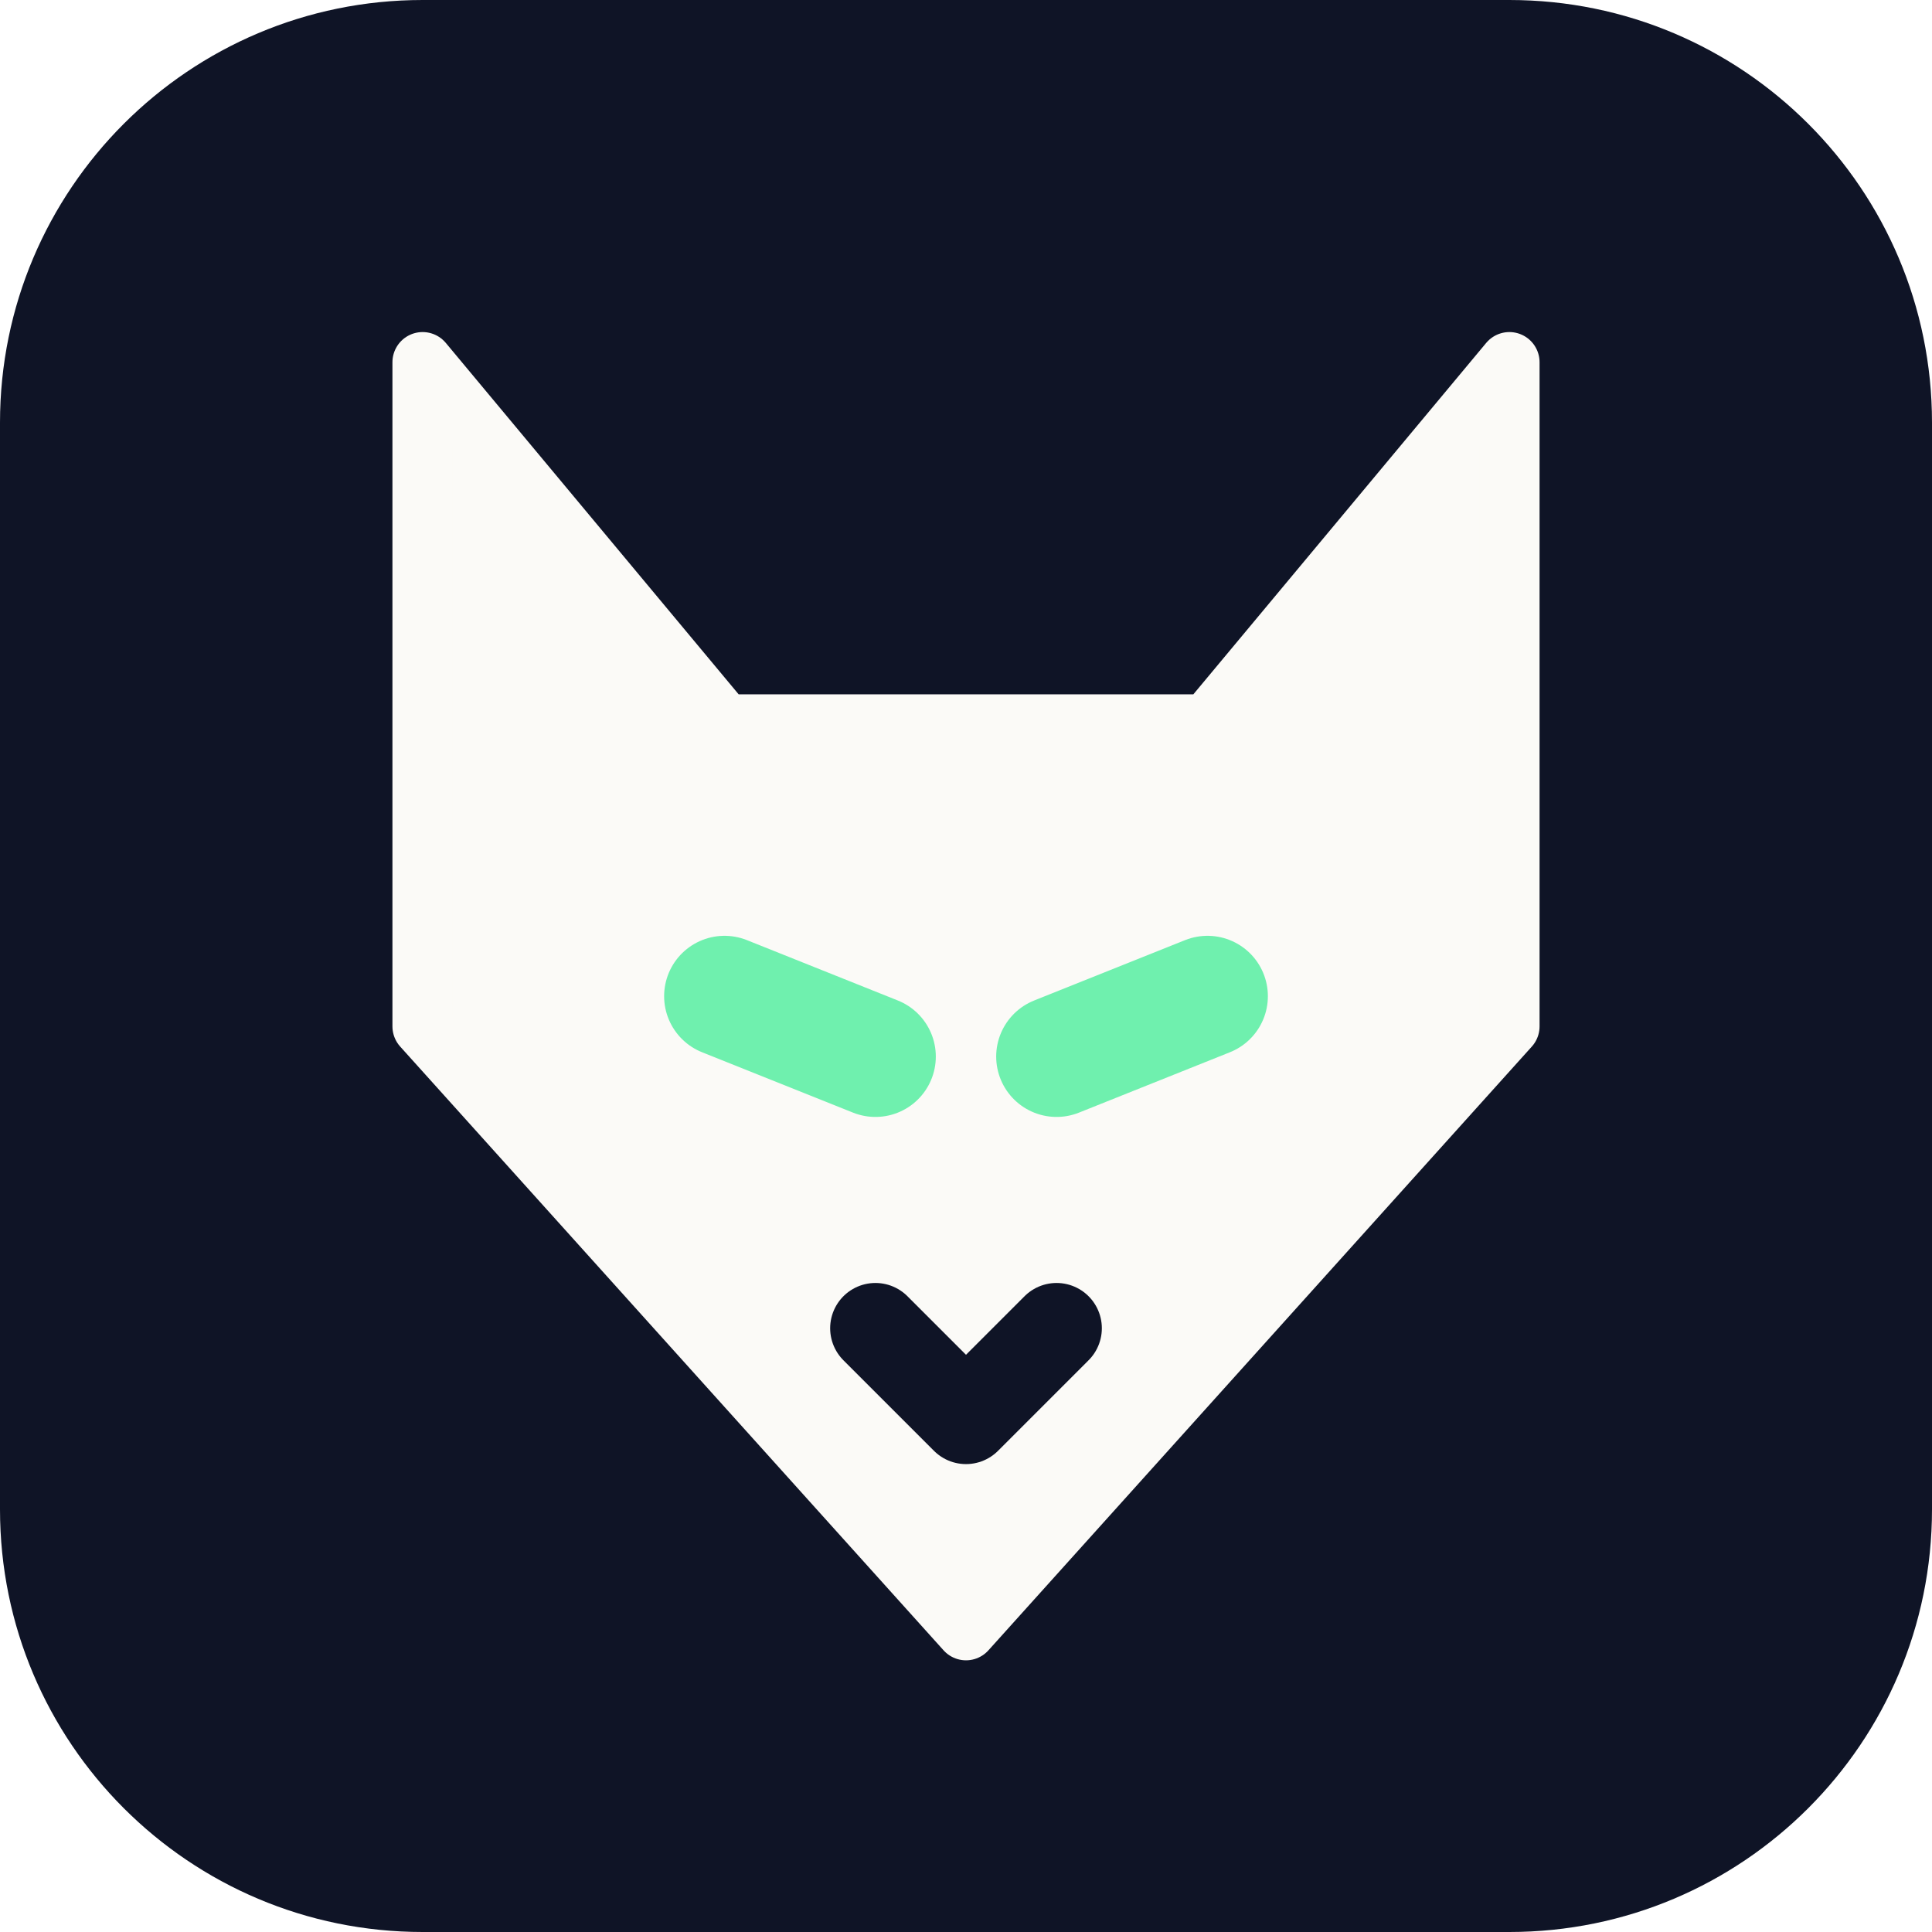
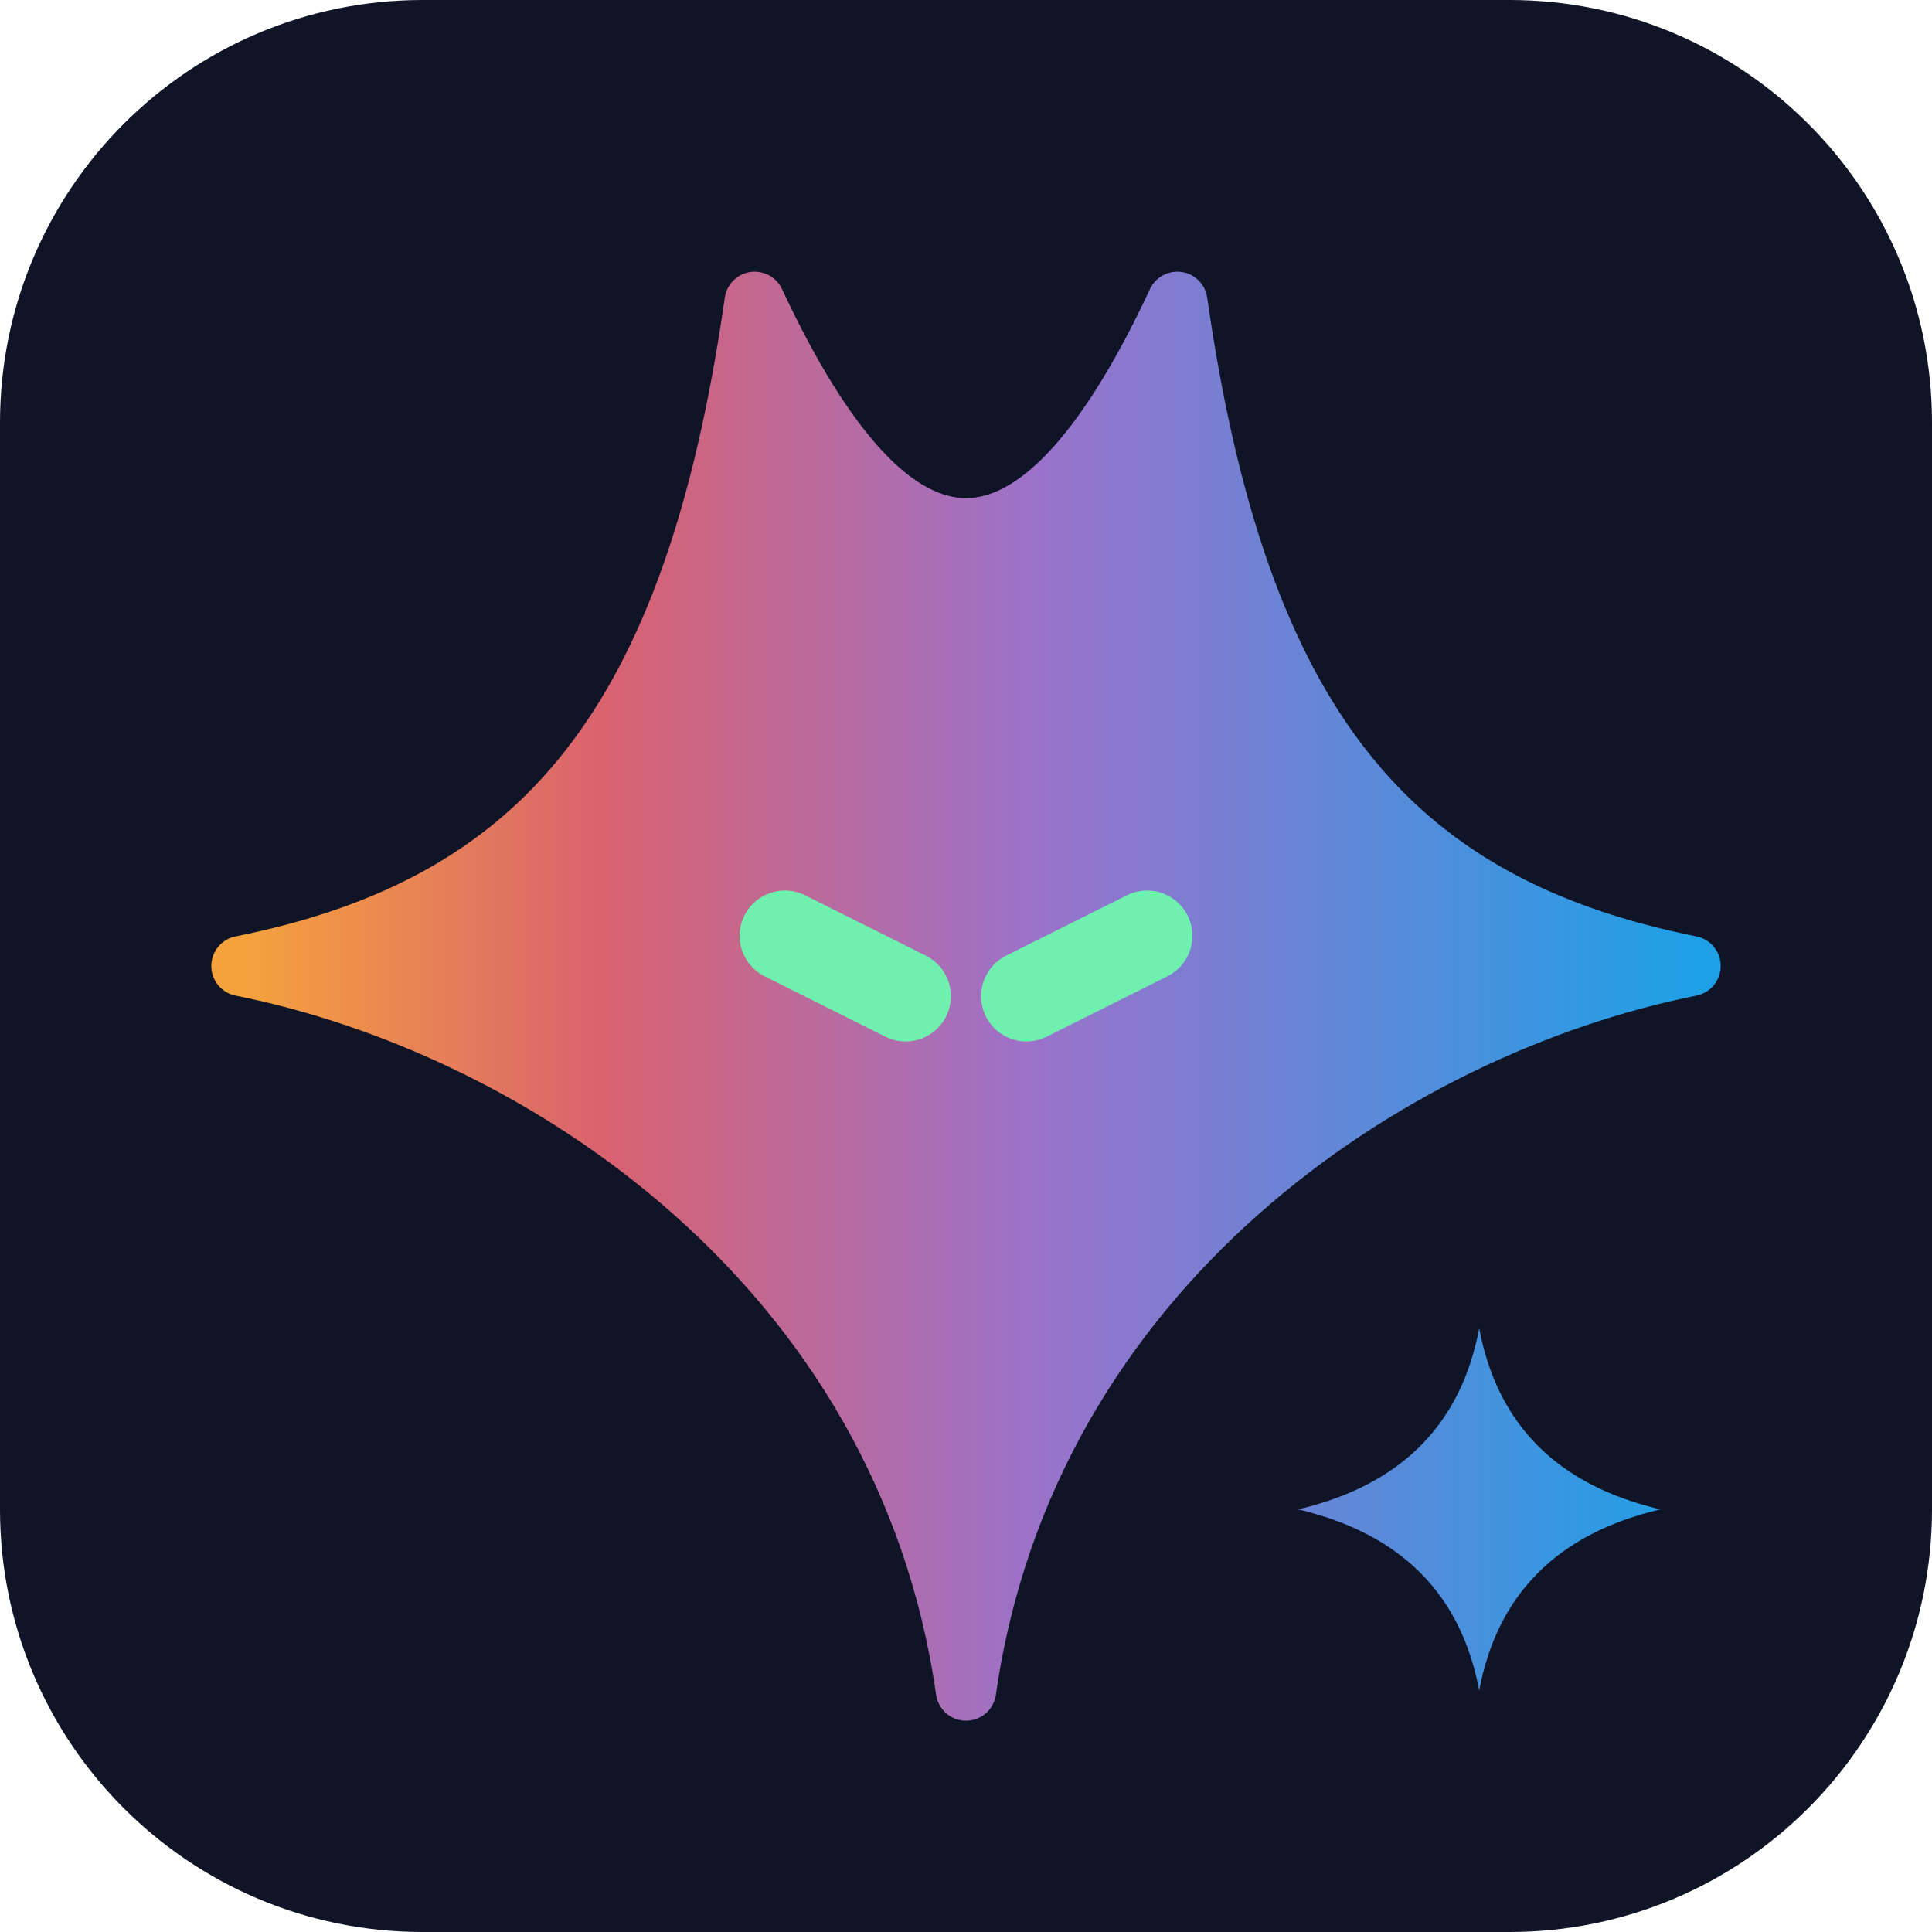
<svg xmlns="http://www.w3.org/2000/svg" viewBox="0 0 64 64" role="img" aria-label="Flisk Wolf">
+   <defs>
+     <linearGradient id="gw" x1="8" y1="32" x2="56" y2="32" gradientUnits="userSpaceOnUse">
+       <stop offset="0" stop-color="#f6a23c" />
+       <stop offset=".25" stop-color="#d9626f" />
+       <stop offset=".55" stop-color="#9b72cb" />
+       <stop offset="1" stop-color="#1ea0e6" />
+     </linearGradient>
+   </defs>
  <rect width="64" height="64" rx="14" fill="#0f1426" />
-   <path d="M14 12l10 12h16l10-12v22L32 54 14 34z" fill="#fbfaf7" stroke="#fbfaf7" stroke-width="2" stroke-linejoin="round" />
-   <path d="M24 33l5 2M40 33l-5 2" stroke="#6ff0ae" stroke-width="4" stroke-linecap="round" />
-   <path d="M29 44l3 3 3-3" fill="none" stroke="#0f1426" stroke-width="3" stroke-linecap="round" stroke-linejoin="round" />
+   <path d="M25 10Q32 25 39 10C41 24 46 30 56 32C46 34 34 42 32 56C30 42 18 34 8 32C18 30 23 24 25 10Z" fill="url(#gw)" stroke="url(#gw)" stroke-width="2" stroke-linejoin="round" />
+   <path d="M26 31l4 2M38 31l-4 2" stroke="#6ff0ae" stroke-width="3" stroke-linecap="round" />
+   <path d="M49 44c.6 3.2 2.6 5.2 6 6-3.4.8-5.4 2.8-6 6-.6-3.2-2.6-5.2-6-6 3.4-.8 5.4-2.8 6-6z" fill="url(#gw)" />
</svg>
